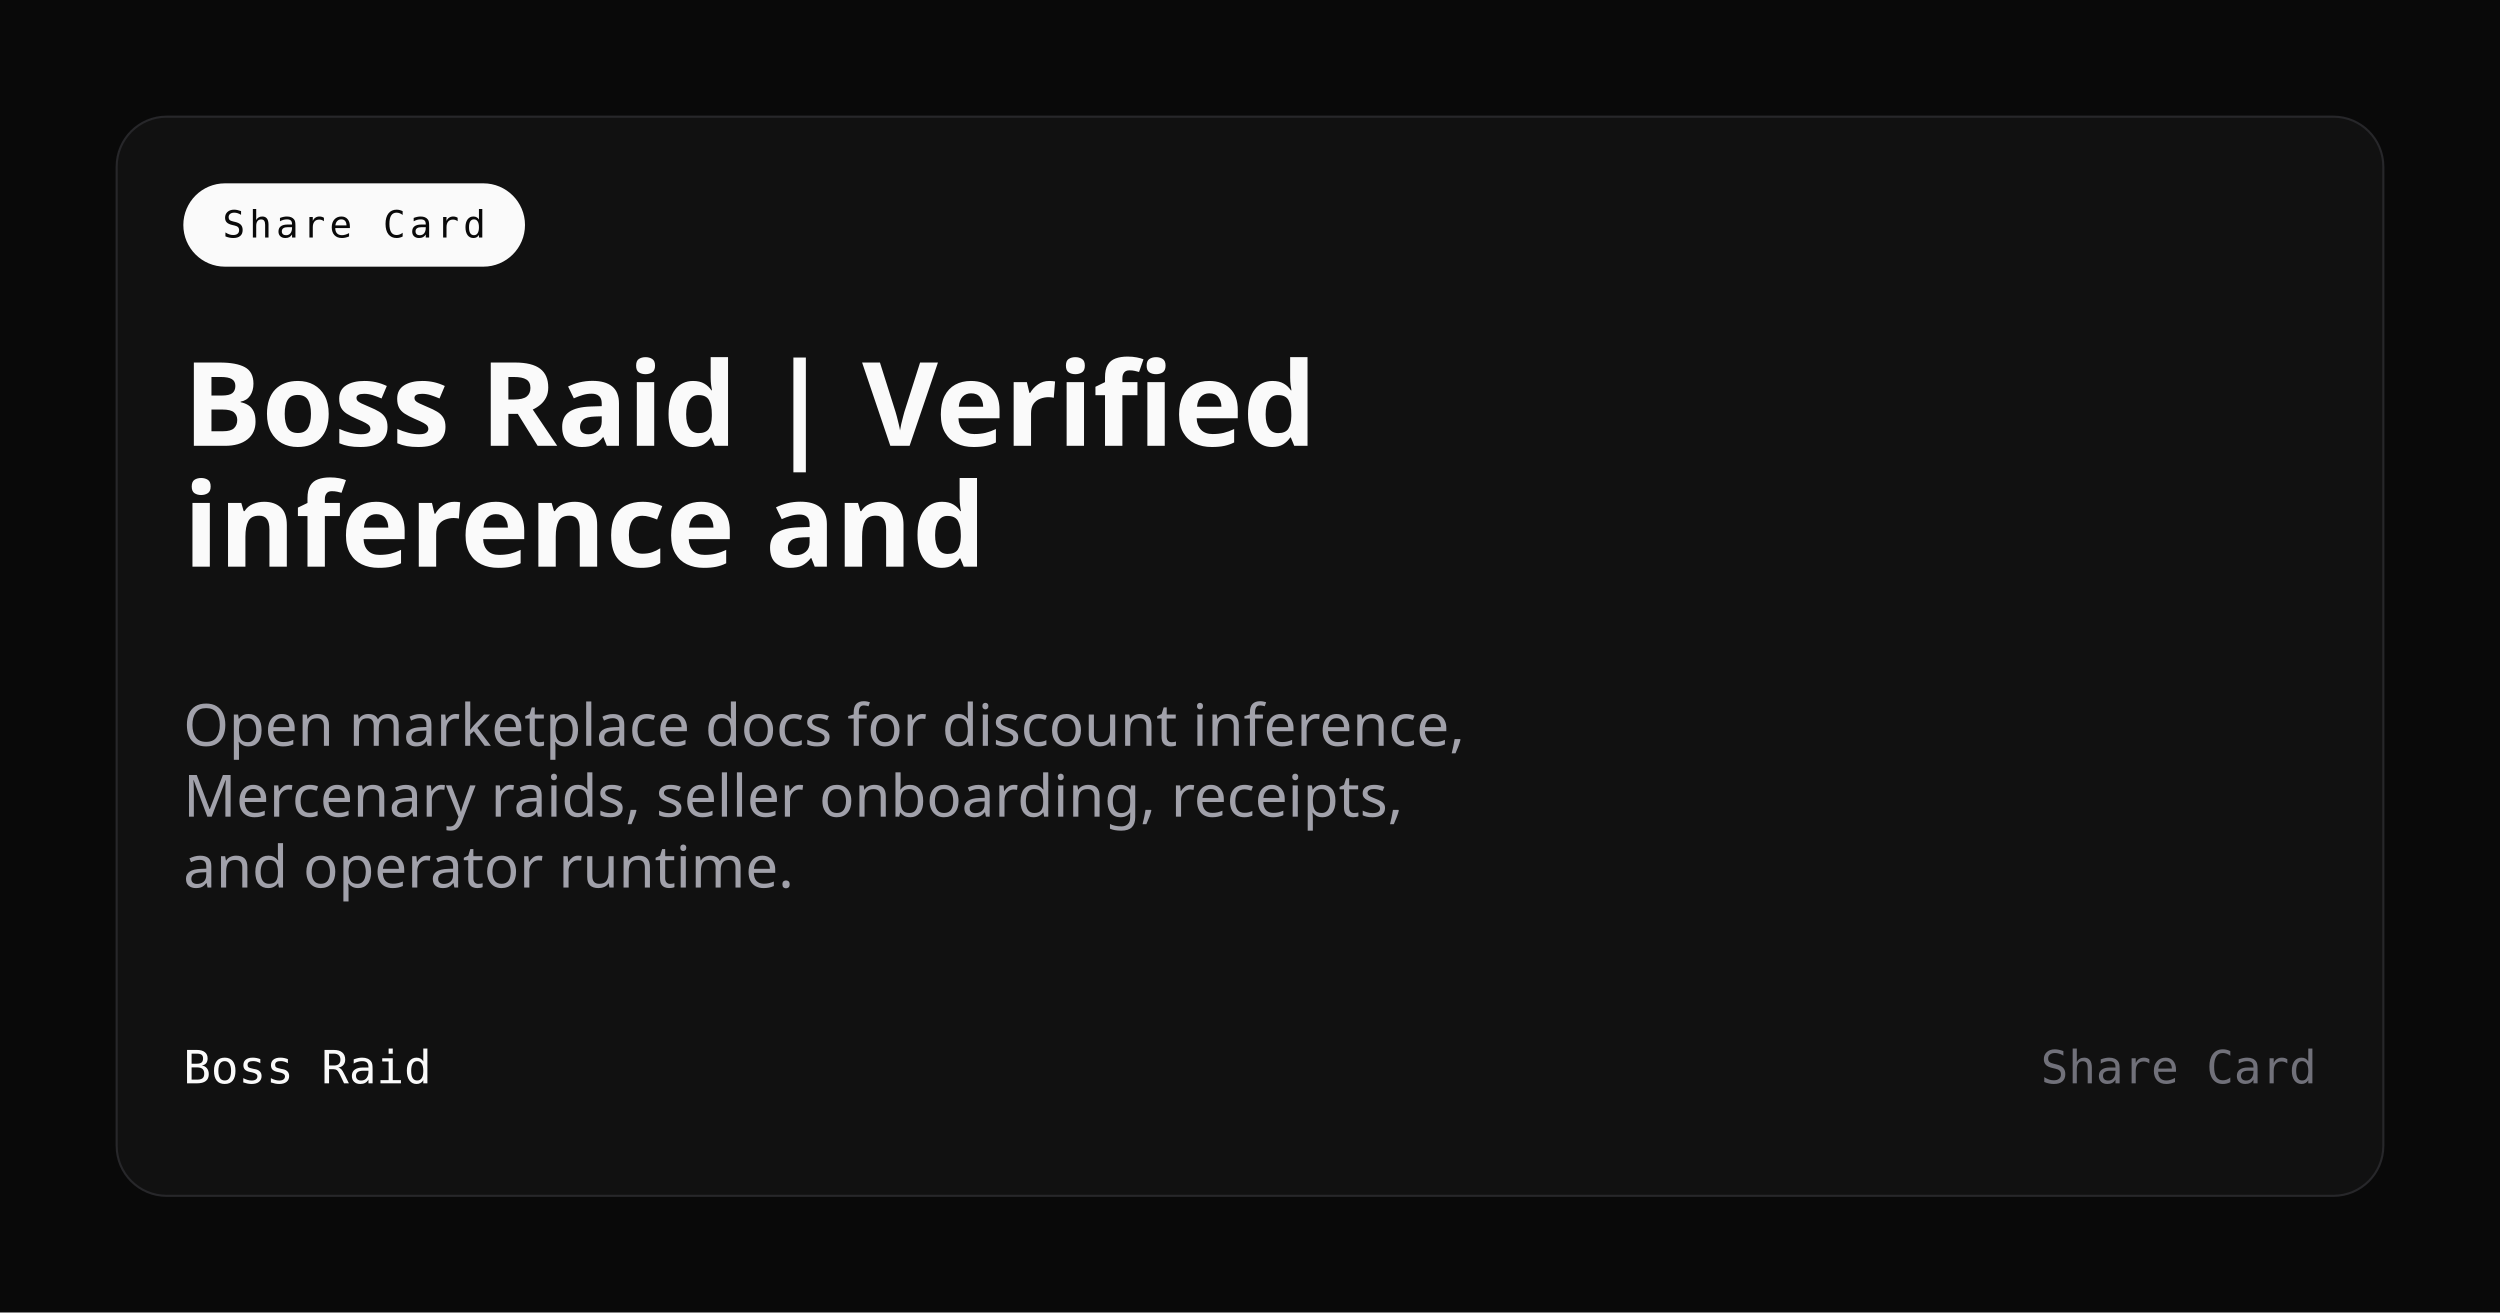
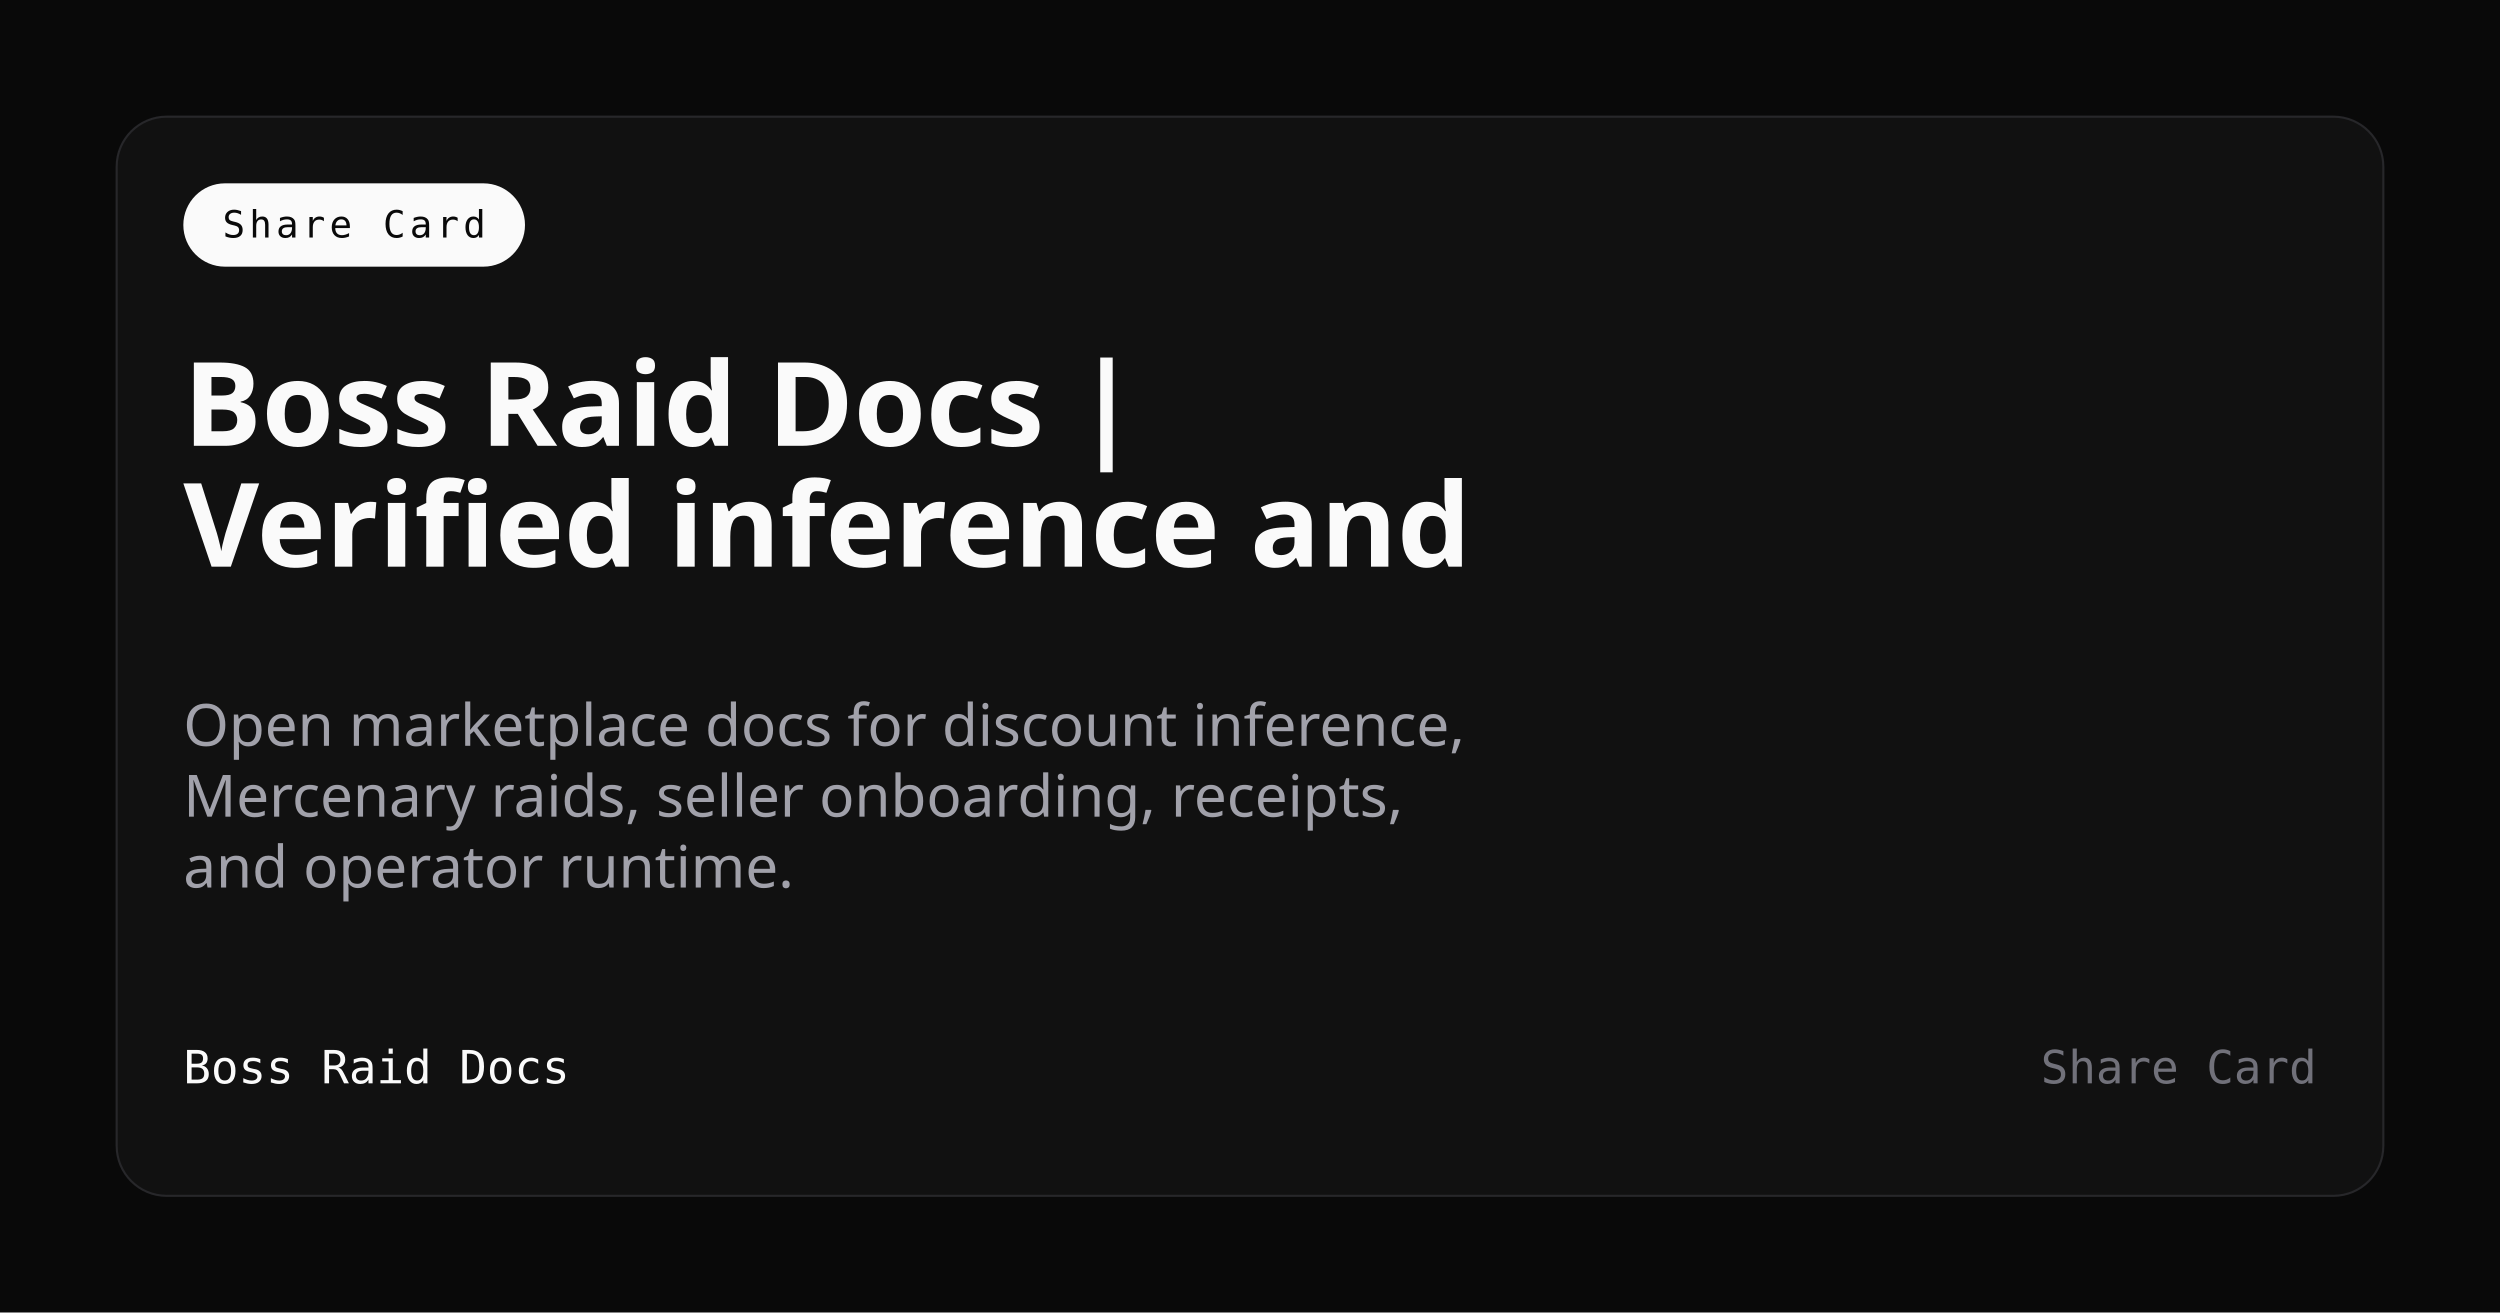
<svg xmlns="http://www.w3.org/2000/svg" width="1200" height="630" viewBox="0 0 1200 630" role="img" aria-labelledby="title desc">
  <rect width="1200" height="630" fill="#090909" />
  <rect x="56" y="56" width="1088" height="518" rx="24" fill="#111111" stroke="#27272A" />
  <rect x="88" y="88" width="164" height="40" rx="20" fill="#FAFAFA" />
  <text x="170" y="114" text-anchor="middle" font-family="MapleMono, monospace" font-size="18" letter-spacing="2" fill="#090909">Share Card</text>
  <text x="88" y="214" font-family="Hubot Sans, Mona Sans, sans-serif" font-size="56" font-weight="800" fill="#FAFAFA">
-     <tspan x="88" dy="0">Boss Raid | Verified</tspan>
-     <tspan x="88" dy="58">inference and</tspan>
+     <tspan x="88" dy="0">Boss Raid Docs |</tspan>
+     <tspan x="88" dy="58">Verified inference and</tspan>
  </text>
  <text x="88" y="358" font-family="Mona Sans, sans-serif" font-size="28" fill="#A1A1AA">
    <tspan x="88" dy="0">Open marketplace docs for discount inference,</tspan>
    <tspan x="88" dy="34">Mercenary raids, seller onboarding, receipts,</tspan>
    <tspan x="88" dy="34">and operator runtime.</tspan>
  </text>
-   <text x="88" y="520" font-family="MapleMono, monospace" font-size="22" fill="#FAFAFA">Boss Raid</text>
+   <text x="88" y="520" font-family="MapleMono, monospace" font-size="22" fill="#FAFAFA">Boss Raid Docs</text>
  <text x="1112" y="520" text-anchor="end" font-family="MapleMono, monospace" font-size="22" fill="#71717A">Share Card</text>
</svg>
